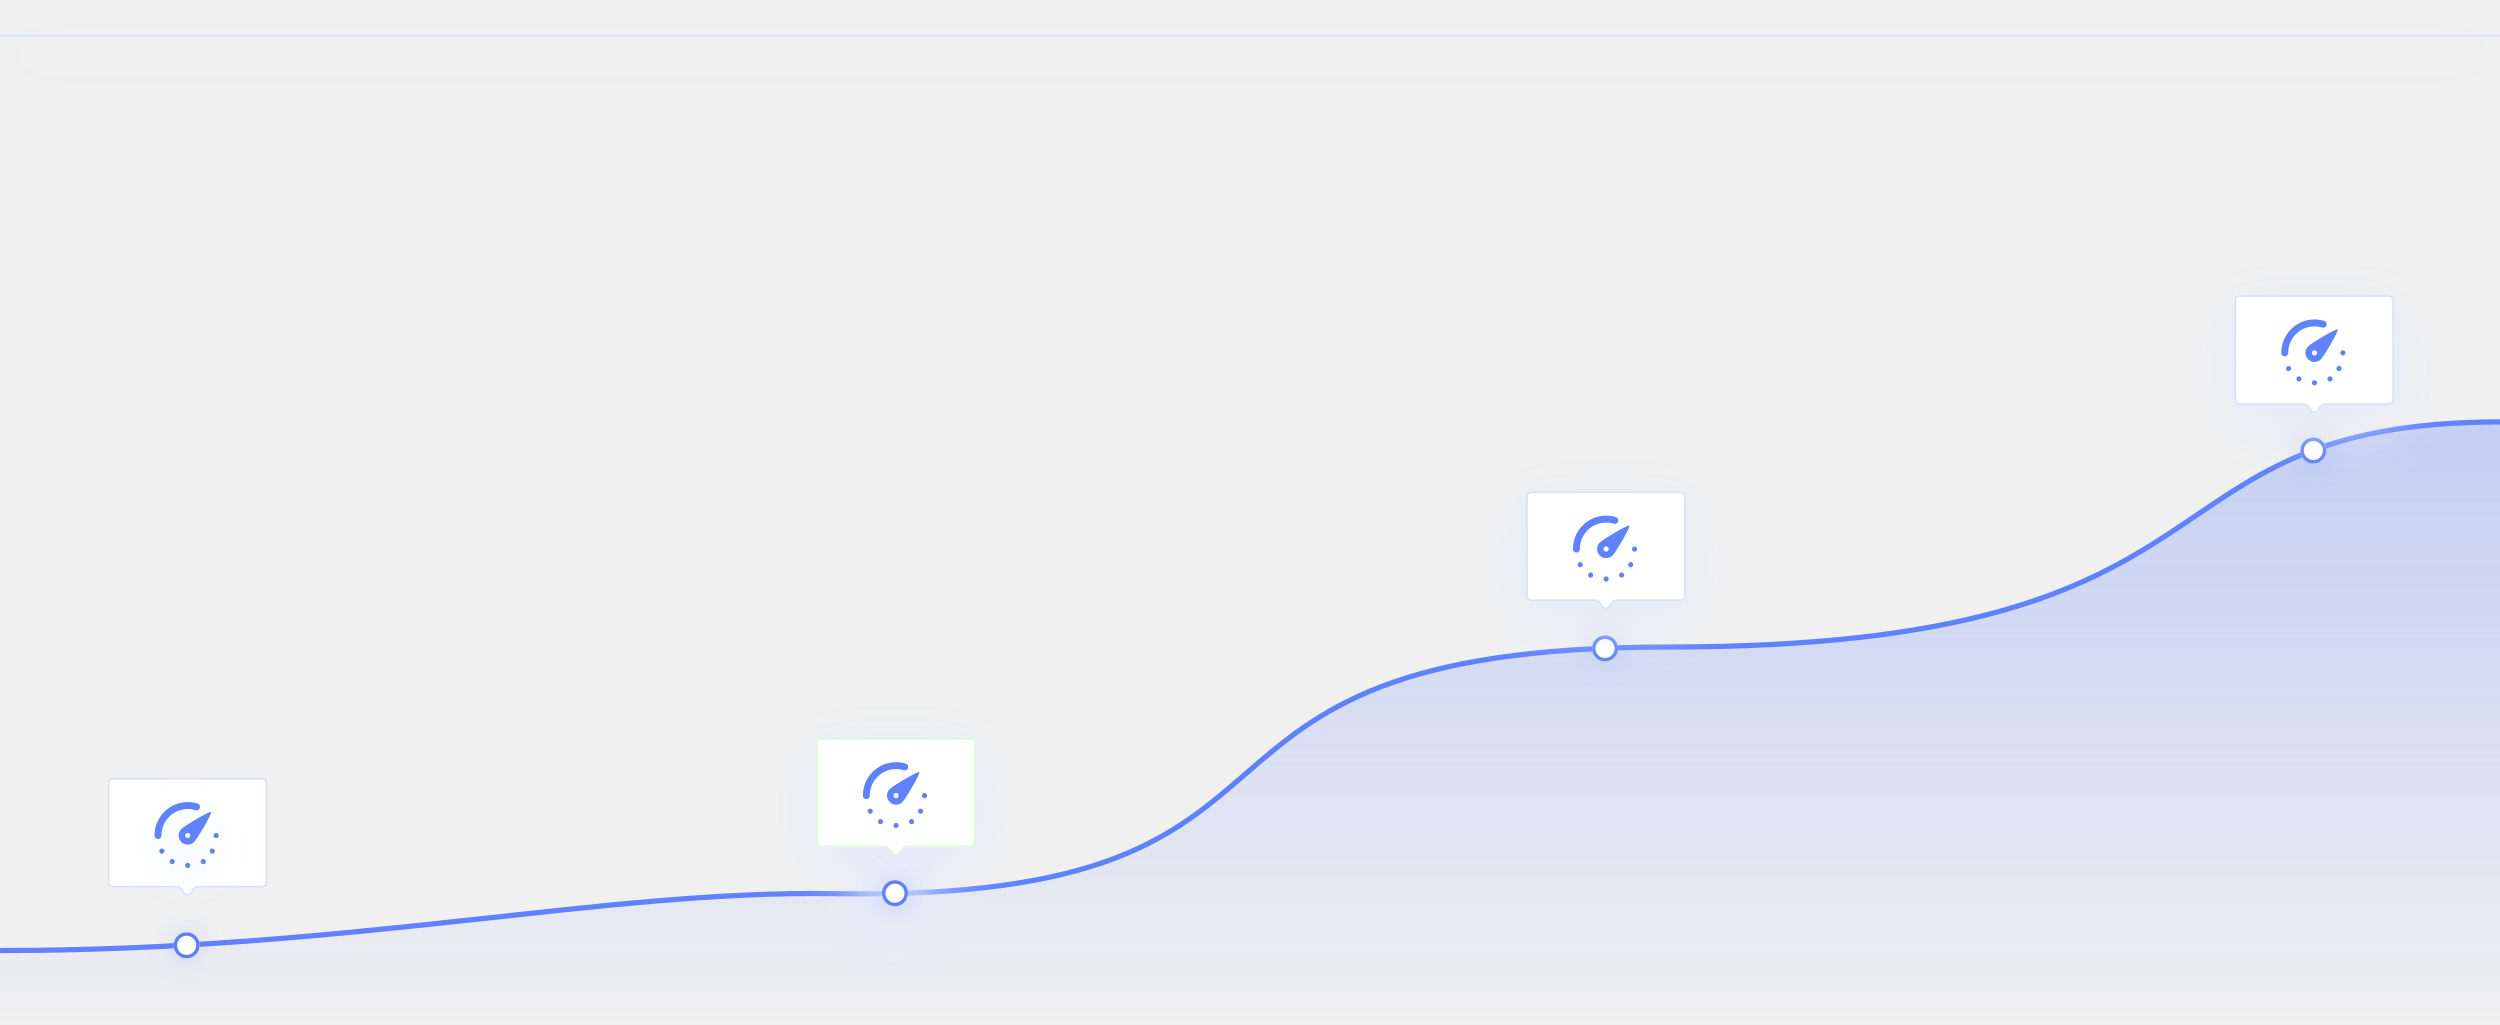
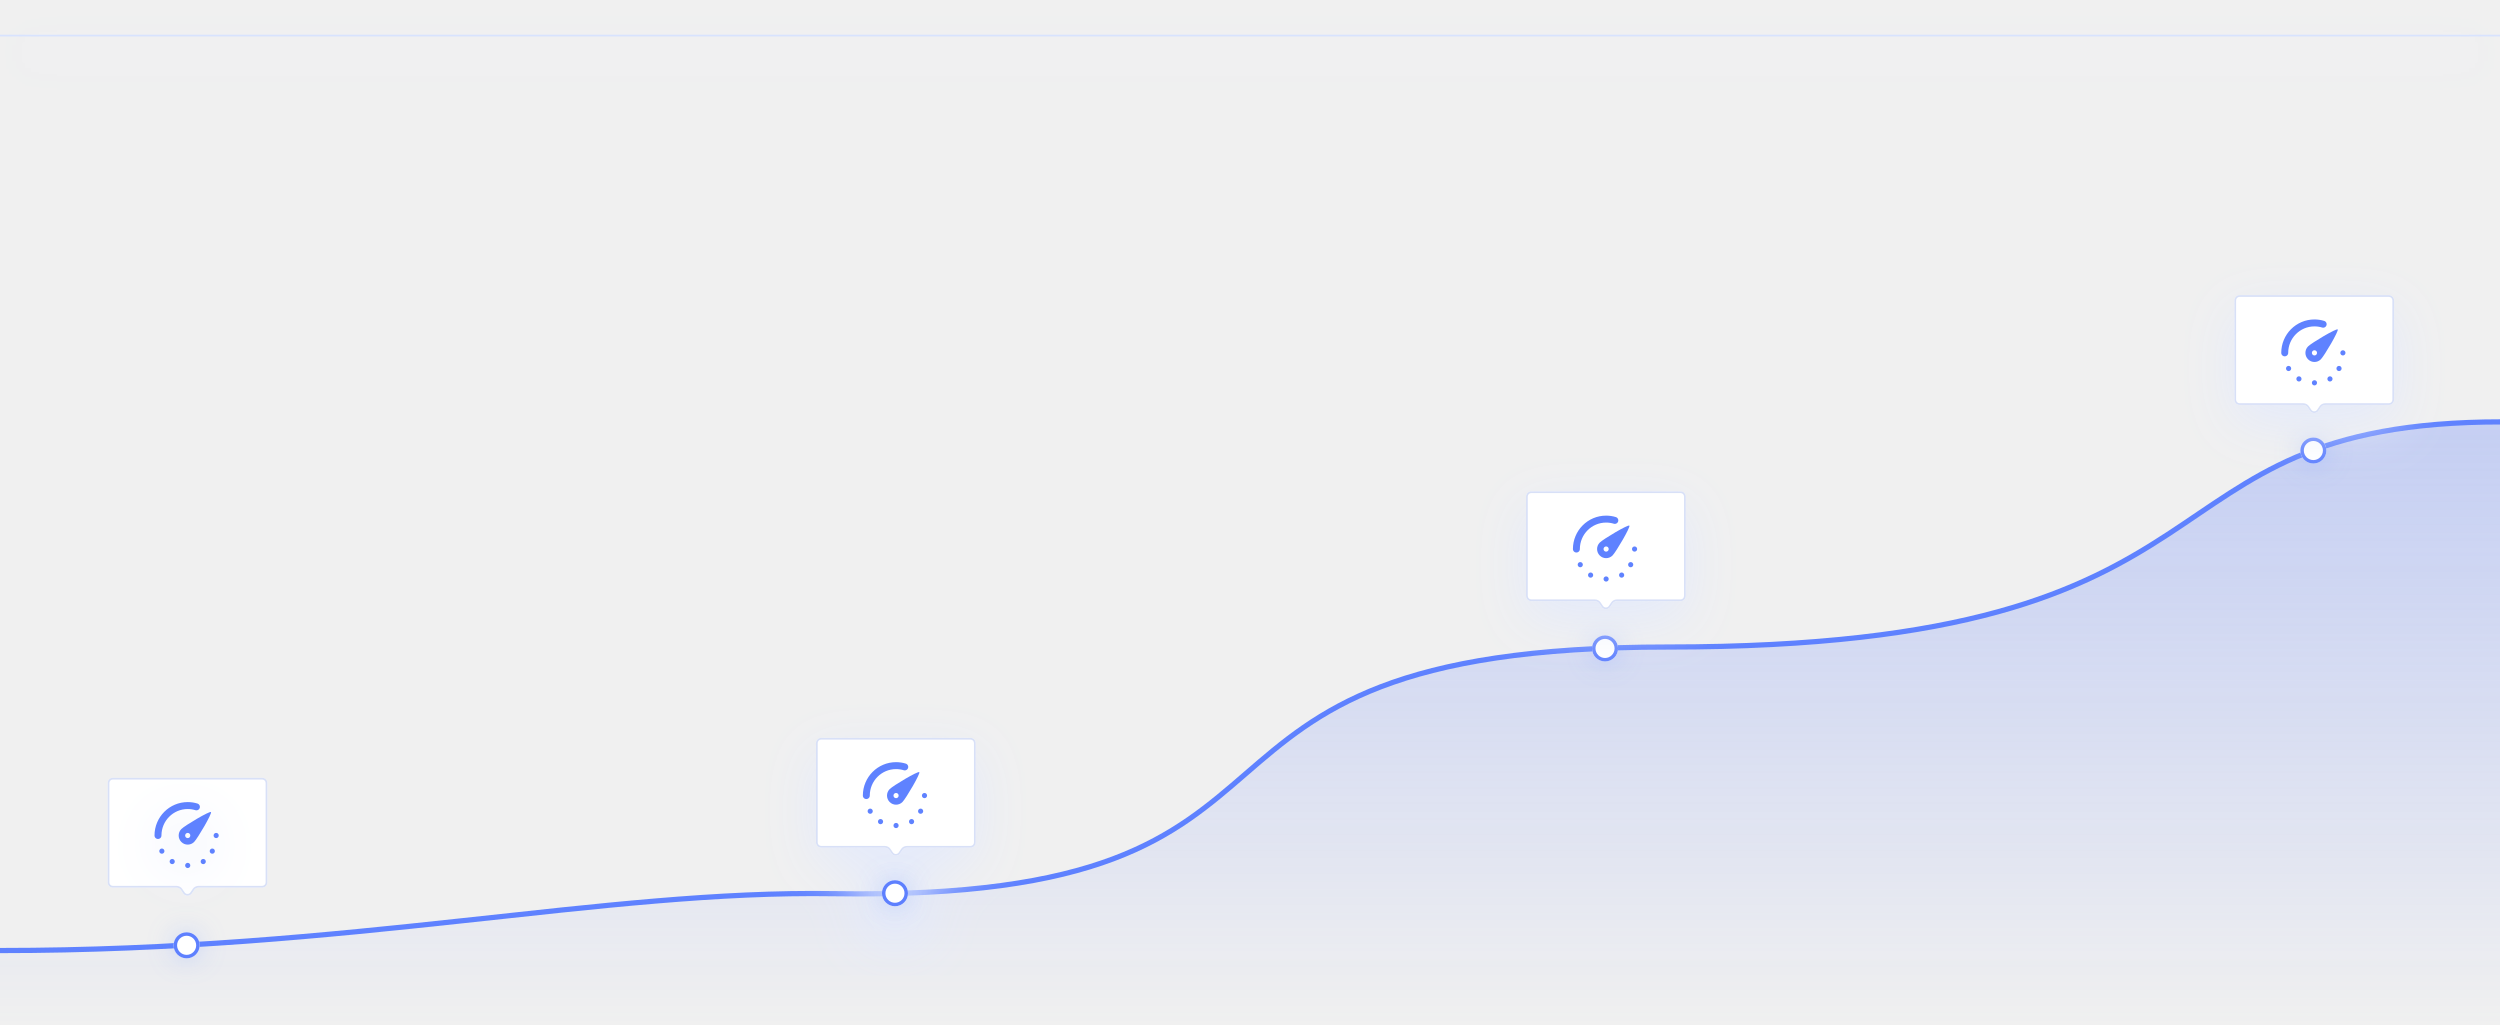
<svg xmlns="http://www.w3.org/2000/svg" width="1440" height="590" viewBox="0 0 1440 590" fill="none">
  <path d="M0 547.51C202.703 547.51 347.472 512.633 480.333 514.758C789.74 519.705 643.639 372.682 960.667 372.682C1305.86 372.682 1223.24 243 1441 243" stroke="#5F82FF" stroke-width="3" />
  <path d="M480.333 514.758C347.472 512.633 202.703 547.51 0 547.51V590H1441V243C1223.24 243 1305.86 372.682 960.667 372.682C643.639 372.682 789.74 519.705 480.333 514.758Z" fill="url(#paint0_linear_19060_2)" fill-opacity="0.4" />
  <g filter="url(#filter0_d_19060_2)">
-     <circle cx="924.5" cy="373.5" r="7.5" fill="#ffffff" />
+     <circle cx="924.5" cy="373.5" r="7.5" fill="white" />
    <circle cx="924.5" cy="373.5" r="6.5" stroke="#5E80FE" stroke-width="2" />
  </g>
  <g filter="url(#filter1_d_19060_2)">
    <circle cx="1332.5" cy="259.5" r="7.5" fill="white" />
    <circle cx="1332.5" cy="259.5" r="6.5" stroke="#5E80FE" stroke-width="2" />
  </g>
-   <mask id="path-11-inside-1_19060_2" fill="#ffffff">
+   <mask id="path-11-inside-1_19060_2" fill="white">
    <path fill-rule="evenodd" clip-rule="evenodd" d="M154 451C154 449.343 152.657 448 151 448H65C63.343 448 62 449.343 62 451V508.26C62 509.917 63.343 511.26 65 511.26H101.669C102.665 511.26 103.596 511.754 104.154 512.579L105.515 514.591C106.705 516.35 109.295 516.35 110.485 514.591L111.846 512.579C112.404 511.754 113.335 511.26 114.331 511.26H151C152.657 511.26 154 509.917 154 508.26V451Z" />
  </mask>
  <path fill-rule="evenodd" clip-rule="evenodd" d="M154 451C154 449.343 152.657 448 151 448H65C63.343 448 62 449.343 62 451V508.26C62 509.917 63.343 511.26 65 511.26H101.669C102.665 511.26 103.596 511.754 104.154 512.579L105.515 514.591C106.705 516.35 109.295 516.35 110.485 514.591L111.846 512.579C112.404 511.754 113.335 511.26 114.331 511.26H151C152.657 511.26 154 509.917 154 508.26V451Z" fill="white" />
  <path d="M111.846 512.579L111.017 512.019L111.846 512.579ZM105.515 514.591L106.343 514.031L105.515 514.591ZM110.485 514.591L111.313 515.151L110.485 514.591ZM65 449H151V447H65V449ZM63 508.26V451H61V508.26H63ZM101.669 510.26H65V512.26H101.669V510.26ZM106.343 514.031L104.983 512.019L103.326 513.14L104.687 515.151L106.343 514.031ZM111.017 512.019L109.657 514.031L111.313 515.151L112.674 513.14L111.017 512.019ZM151 510.26H114.331V512.26H151V510.26ZM153 451V508.26H155V451H153ZM151 512.26C153.209 512.26 155 510.469 155 508.26H153C153 509.365 152.105 510.26 151 510.26V512.26ZM112.674 513.14C113.046 512.59 113.667 512.26 114.331 512.26V510.26C113.003 510.26 111.761 510.919 111.017 512.019L112.674 513.14ZM104.687 515.151C106.273 517.497 109.727 517.497 111.313 515.151L109.657 514.031C108.863 515.204 107.136 515.204 106.343 514.031L104.687 515.151ZM101.669 512.26C102.333 512.26 102.954 512.59 103.326 513.14L104.983 512.019C104.239 510.919 102.997 510.26 101.669 510.26V512.26ZM61 508.26C61 510.469 62.791 512.26 65 512.26V510.26C63.895 510.26 63 509.365 63 508.26H61ZM151 449C152.105 449 153 449.895 153 451H155C155 448.791 153.209 447 151 447V449ZM65 447C62.791 447 61 448.791 61 451H63C63 449.895 63.895 449 65 449V447Z" fill="#D8E0F7" mask="url(#path-11-inside-1_19060_2)" />
  <g filter="url(#filter2_d_19060_2)">
-     <circle cx="107.5" cy="544.5" r="7.5" fill="#ffffff" />
+     <circle cx="107.5" cy="544.5" r="7.5" fill="white" />
    <circle cx="107.5" cy="544.5" r="6.5" stroke="#5E80FE" stroke-width="2" />
  </g>
  <g filter="url(#filter3_d_19060_2)">
    <line y1="20.5" x2="1440" y2="20.5" stroke="#D8E3FE" />
    <g filter="url(#filter4_d_19060_2)">
-       <circle cx="515.5" cy="514.5" r="7.5" fill="#ffffff" />
+       <circle cx="515.5" cy="514.5" r="7.5" fill="white" />
      <circle cx="515.5" cy="514.5" r="6.5" stroke="#5E80FE" stroke-width="2" />
    </g>
    <mask id="path-18-inside-2_19060_2" fill="white">
      <path fill-rule="evenodd" clip-rule="evenodd" d="M562 428C562 426.343 560.657 425 559 425H473C471.343 425 470 426.343 470 428V485.26C470 486.917 471.343 488.26 473 488.26H509.669C510.665 488.26 511.596 488.754 512.154 489.579L513.515 491.591C514.705 493.35 517.295 493.35 518.485 491.591L519.846 489.579C520.403 488.754 521.335 488.26 522.331 488.26H559C560.657 488.26 562 486.917 562 485.26V428Z" />
    </mask>
-     <path fill-rule="evenodd" clip-rule="evenodd" d="M562 428C562 426.343 560.657 425 559 425H473C471.343 425 470 426.343 470 428V485.26C470 486.917 471.343 488.26 473 488.26H509.669C510.665 488.26 511.596 488.754 512.154 489.579L513.515 491.591C514.705 493.35 517.295 493.35 518.485 491.591L519.846 489.579C520.403 488.754 521.335 488.26 522.331 488.26H559C560.657 488.26 562 486.917 562 485.26V428Z" fill="#ffffff" />
-     <path d="M519.846 489.579L519.017 489.019L519.846 489.579ZM513.515 491.591L514.343 491.031L513.515 491.591ZM512.154 489.579L511.326 490.14L512.154 489.579ZM473 426H559V424H473V426ZM471 485.26V428H469V485.26H471ZM509.669 487.26H473V489.26H509.669V487.26ZM514.343 491.031L512.983 489.019L511.326 490.14L512.687 492.151L514.343 491.031ZM519.017 489.019L517.657 491.031L519.313 492.151L520.674 490.14L519.017 489.019ZM559 487.26H522.331V489.26H559V487.26ZM561 428V485.26H563V428H561ZM559 489.26C561.209 489.26 563 487.469 563 485.26H561C561 486.365 560.105 487.26 559 487.26V489.26ZM520.674 490.14C521.046 489.59 521.667 489.26 522.331 489.26V487.26C521.003 487.26 519.761 487.919 519.017 489.019L520.674 490.14ZM512.687 492.151C514.273 494.497 517.727 494.497 519.313 492.151L517.657 491.031C516.864 492.204 515.136 492.204 514.343 491.031L512.687 492.151ZM509.669 489.26C510.333 489.26 510.954 489.59 511.326 490.14L512.983 489.019C512.239 487.919 510.997 487.26 509.669 487.26V489.26ZM469 485.26C469 487.469 470.791 489.26 473 489.26V487.26C471.895 487.26 471 486.365 471 485.26H469ZM559 426C560.105 426 561 426.895 561 428H563C563 425.791 561.209 424 559 424V426ZM473 424C470.791 424 469 425.791 469 428H471C471 426.895 471.895 426 473 426V424Z" fill="#d8f7db" mask="url(#path-18-inside-2_19060_2)" />
+     <path fill-rule="evenodd" clip-rule="evenodd" d="M562 428C562 426.343 560.657 425 559 425H473C471.343 425 470 426.343 470 428V485.26C470 486.917 471.343 488.26 473 488.26H509.669C510.665 488.26 511.596 488.754 512.154 489.579L513.515 491.591C514.705 493.35 517.295 493.35 518.485 491.591L519.846 489.579C520.403 488.754 521.335 488.26 522.331 488.26H559C560.657 488.26 562 486.917 562 485.26V428Z" fill="white" />
+     <path d="M519.846 489.579L519.017 489.019L519.846 489.579ZM513.515 491.591L514.343 491.031L513.515 491.591ZM512.154 489.579L511.326 490.14L512.154 489.579ZM473 426H559V424H473V426ZM471 485.26V428H469V485.26H471ZM509.669 487.26H473V489.26H509.669V487.26ZM514.343 491.031L512.983 489.019L511.326 490.14L512.687 492.151L514.343 491.031ZM519.017 489.019L517.657 491.031L519.313 492.151L520.674 490.14L519.017 489.019ZM559 487.26H522.331V489.26H559V487.26ZM561 428V485.26H563V428H561ZM559 489.26C561.209 489.26 563 487.469 563 485.26H561C561 486.365 560.105 487.26 559 487.26V489.26ZM520.674 490.14C521.046 489.59 521.667 489.26 522.331 489.26V487.26C521.003 487.26 519.761 487.919 519.017 489.019L520.674 490.14ZM512.687 492.151C514.273 494.497 517.727 494.497 519.313 492.151L517.657 491.031C516.864 492.204 515.136 492.204 514.343 491.031L512.687 492.151ZM509.669 489.26C510.333 489.26 510.954 489.59 511.326 490.14L512.983 489.019C512.239 487.919 510.997 487.26 509.669 487.26V489.26ZM469 485.26C469 487.469 470.791 489.26 473 489.26V487.26C471.895 487.26 471 486.365 471 485.26H469ZM559 426C560.105 426 561 426.895 561 428H563C563 425.791 561.209 424 559 424V426ZM473 424C470.791 424 469 425.791 469 428H471C471 426.895 471.895 426 473 426V424Z" fill="#D8E0F7" mask="url(#path-18-inside-2_19060_2)" />
    <path d="M499 458.25C499 448.723 506.668 441 516.128 441C517.871 441 519.554 441.262 521.139 441.75" stroke="#5F82FF" stroke-width="4" stroke-linecap="round" stroke-linejoin="round" />
    <path fill-rule="evenodd" clip-rule="evenodd" d="M512.442 461.962C514.477 464.013 517.778 464.013 519.814 461.962C521.849 459.912 530.276 445.5 529.532 444.75C528.787 444 514.477 452.487 512.442 454.538C510.406 456.588 510.406 459.912 512.442 461.962ZM516.127 459.75C516.95 459.75 517.617 459.078 517.617 458.25C517.617 457.422 516.95 456.75 516.127 456.75C515.305 456.75 514.638 457.422 514.638 458.25C514.638 459.078 515.305 459.75 516.127 459.75Z" fill="#5F82FF" />
    <ellipse cx="501.234" cy="467.25" rx="1.489" ry="1.5" fill="#5F82FF" />
    <ellipse cx="507.191" cy="473.25" rx="1.489" ry="1.5" fill="#5F82FF" />
    <ellipse cx="516.128" cy="475.5" rx="1.489" ry="1.5" fill="#5F82FF" />
    <ellipse cx="525.064" cy="473.25" rx="1.489" ry="1.5" fill="#5F82FF" />
    <ellipse cx="530.277" cy="467.25" rx="1.489" ry="1.5" fill="#5F82FF" />
    <ellipse cx="532.511" cy="458.25" rx="1.489" ry="1.5" fill="#5F82FF" />
    <path d="M91 481.25C91 471.723 98.668 464 108.128 464C109.871 464 111.554 464.262 113.139 464.75" stroke="#5F82FF" stroke-width="4" stroke-linecap="round" stroke-linejoin="round" />
    <path fill-rule="evenodd" clip-rule="evenodd" d="M104.442 484.962C106.477 487.013 109.778 487.013 111.814 484.962C113.849 482.912 122.276 468.5 121.532 467.75C120.787 467 106.477 475.487 104.442 477.538C102.406 479.588 102.406 482.912 104.442 484.962ZM108.128 482.75C108.95 482.75 109.617 482.078 109.617 481.25C109.617 480.422 108.95 479.75 108.128 479.75C107.305 479.75 106.638 480.422 106.638 481.25C106.638 482.078 107.305 482.75 108.128 482.75Z" fill="#5F82FF" />
    <ellipse cx="93.234" cy="490.25" rx="1.489" ry="1.5" fill="#5F82FF" />
    <ellipse cx="99.192" cy="496.25" rx="1.489" ry="1.5" fill="#5F82FF" />
    <ellipse cx="108.128" cy="498.5" rx="1.489" ry="1.5" fill="#5F82FF" />
    <ellipse cx="117.064" cy="496.25" rx="1.489" ry="1.5" fill="#5F82FF" />
    <ellipse cx="122.277" cy="490.25" rx="1.489" ry="1.5" fill="#5F82FF" />
    <ellipse cx="124.511" cy="481.25" rx="1.489" ry="1.5" fill="#5F82FF" />
    <mask id="path-36-inside-3_19060_2" fill="white">
      <path fill-rule="evenodd" clip-rule="evenodd" d="M971 286C971 284.343 969.657 283 968 283H882C880.343 283 879 284.343 879 286V343.26C879 344.917 880.343 346.26 882 346.26H918.669C919.665 346.26 920.596 346.754 921.154 347.579L922.515 349.591C923.705 351.35 926.295 351.35 927.485 349.591L928.846 347.579C929.404 346.754 930.335 346.26 931.331 346.26H968C969.657 346.26 971 344.917 971 343.26V286Z" />
    </mask>
    <path fill-rule="evenodd" clip-rule="evenodd" d="M971 286C971 284.343 969.657 283 968 283H882C880.343 283 879 284.343 879 286V343.26C879 344.917 880.343 346.26 882 346.26H918.669C919.665 346.26 920.596 346.754 921.154 347.579L922.515 349.591C923.705 351.35 926.295 351.35 927.485 349.591L928.846 347.579C929.404 346.754 930.335 346.26 931.331 346.26H968C969.657 346.26 971 344.917 971 343.26V286Z" fill="white" />
    <path d="M928.846 347.579L928.017 347.019L928.846 347.579ZM922.515 349.591L923.343 349.031L922.515 349.591ZM927.485 349.591L928.313 350.151L927.485 349.591ZM882 284H968V282H882V284ZM880 343.26V286H878V343.26H880ZM918.669 345.26H882V347.26H918.669V345.26ZM923.343 349.031L921.983 347.019L920.326 348.14L921.687 350.151L923.343 349.031ZM928.017 347.019L926.657 349.031L928.313 350.151L929.674 348.14L928.017 347.019ZM968 345.26H931.331V347.26H968V345.26ZM970 286V343.26H972V286H970ZM968 347.26C970.209 347.26 972 345.469 972 343.26H970C970 344.365 969.105 345.26 968 345.26V347.26ZM929.674 348.14C930.046 347.59 930.667 347.26 931.331 347.26V345.26C930.003 345.26 928.761 345.919 928.017 347.019L929.674 348.14ZM921.687 350.151C923.273 352.497 926.727 352.497 928.313 350.151L926.657 349.031C925.863 350.204 924.136 350.204 923.343 349.031L921.687 350.151ZM918.669 347.26C919.333 347.26 919.954 347.59 920.326 348.14L921.983 347.019C921.239 345.919 919.997 345.26 918.669 345.26V347.26ZM878 343.26C878 345.469 879.791 347.26 882 347.26V345.26C880.895 345.26 880 344.365 880 343.26H878ZM968 284C969.105 284 970 284.895 970 286H972C972 283.791 970.209 282 968 282V284ZM882 282C879.791 282 878 283.791 878 286H880C880 284.895 880.895 284 882 284V282Z" fill="#D8E0F7" mask="url(#path-36-inside-3_19060_2)" />
    <path d="M908 316.25C908 306.723 915.668 299 925.128 299C926.871 299 928.554 299.262 930.139 299.75" stroke="#5F82FF" stroke-width="4" stroke-linecap="round" stroke-linejoin="round" />
    <path fill-rule="evenodd" clip-rule="evenodd" d="M921.442 319.962C923.477 322.013 926.778 322.013 928.814 319.962C930.849 317.912 939.276 303.5 938.532 302.75C937.787 302 923.477 310.487 921.442 312.538C919.406 314.588 919.406 317.912 921.442 319.962ZM925.128 317.75C925.95 317.75 926.617 317.078 926.617 316.25C926.617 315.422 925.95 314.75 925.128 314.75C924.305 314.75 923.638 315.422 923.638 316.25C923.638 317.078 924.305 317.75 925.128 317.75Z" fill="#5F82FF" />
    <ellipse cx="910.234" cy="325.25" rx="1.489" ry="1.5" fill="#5F82FF" />
    <ellipse cx="916.192" cy="331.25" rx="1.489" ry="1.5" fill="#5F82FF" />
    <ellipse cx="925.128" cy="333.5" rx="1.489" ry="1.5" fill="#5F82FF" />
    <ellipse cx="934.064" cy="331.25" rx="1.489" ry="1.5" fill="#5F82FF" />
    <ellipse cx="939.277" cy="325.25" rx="1.489" ry="1.5" fill="#5F82FF" />
    <ellipse cx="941.511" cy="316.25" rx="1.489" ry="1.5" fill="#5F82FF" />
    <mask id="path-46-inside-4_19060_2" fill="white">
      <path fill-rule="evenodd" clip-rule="evenodd" d="M1379 173C1379 171.343 1377.66 170 1376 170H1290C1288.34 170 1287 171.343 1287 173V230.26C1287 231.917 1288.34 233.26 1290 233.26H1326.67C1327.67 233.26 1328.6 233.754 1329.15 234.579L1330.51 236.591C1331.7 238.35 1334.3 238.35 1335.48 236.591L1336.85 234.579C1337.4 233.754 1338.33 233.26 1339.33 233.26H1376C1377.66 233.26 1379 231.917 1379 230.26V173Z" />
    </mask>
    <path fill-rule="evenodd" clip-rule="evenodd" d="M1379 173C1379 171.343 1377.66 170 1376 170H1290C1288.34 170 1287 171.343 1287 173V230.26C1287 231.917 1288.34 233.26 1290 233.26H1326.67C1327.67 233.26 1328.6 233.754 1329.15 234.579L1330.51 236.591C1331.7 238.35 1334.3 238.35 1335.48 236.591L1336.85 234.579C1337.4 233.754 1338.33 233.26 1339.33 233.26H1376C1377.66 233.26 1379 231.917 1379 230.26V173Z" fill="white" />
    <path d="M1336.85 234.579L1336.02 234.019L1336.85 234.579ZM1330.51 236.591L1331.34 236.031L1330.51 236.591ZM1335.48 236.591L1336.31 237.151L1335.48 236.591ZM1290 171H1376V169H1290V171ZM1288 230.26V173H1286V230.26H1288ZM1326.67 232.26H1290V234.26H1326.67V232.26ZM1331.34 236.031L1329.98 234.019L1328.33 235.14L1329.69 237.151L1331.34 236.031ZM1336.02 234.019L1334.66 236.031L1336.31 237.151L1337.67 235.14L1336.02 234.019ZM1376 232.26H1339.33V234.26H1376V232.26ZM1378 173V230.26H1380V173H1378ZM1376 234.26C1378.21 234.26 1380 232.469 1380 230.26H1378C1378 231.365 1377.1 232.26 1376 232.26V234.26ZM1337.67 235.14C1338.05 234.59 1338.67 234.26 1339.33 234.26V232.26C1338 232.26 1336.76 232.919 1336.02 234.019L1337.67 235.14ZM1329.69 237.151C1331.27 239.497 1334.73 239.497 1336.31 237.151L1334.66 236.031C1333.86 237.204 1332.14 237.204 1331.34 236.031L1329.69 237.151ZM1326.67 234.26C1327.33 234.26 1327.95 234.59 1328.33 235.14L1329.98 234.019C1329.24 232.919 1328 232.26 1326.67 232.26V234.26ZM1286 230.26C1286 232.469 1287.79 234.26 1290 234.26V232.26C1288.9 232.26 1288 231.365 1288 230.26H1286ZM1376 171C1377.1 171 1378 171.895 1378 173H1380C1380 170.791 1378.21 169 1376 169V171ZM1290 169C1287.79 169 1286 170.791 1286 173H1288C1288 171.895 1288.9 171 1290 171V169Z" fill="#D8E0F7" mask="url(#path-46-inside-4_19060_2)" />
    <path d="M1316 203.25C1316 193.723 1323.67 186 1333.13 186C1334.87 186 1336.55 186.262 1338.14 186.75" stroke="#5F82FF" stroke-width="4" stroke-linecap="round" stroke-linejoin="round" />
    <path fill-rule="evenodd" clip-rule="evenodd" d="M1329.44 206.962C1331.48 209.013 1334.78 209.013 1336.81 206.962C1338.85 204.912 1347.28 190.5 1346.53 189.75C1345.79 189 1331.48 197.487 1329.44 199.538C1327.41 201.588 1327.41 204.912 1329.44 206.962ZM1333.13 204.75C1333.95 204.75 1334.62 204.078 1334.62 203.25C1334.62 202.422 1333.95 201.75 1333.13 201.75C1332.3 201.75 1331.64 202.422 1331.64 203.25C1331.64 204.078 1332.3 204.75 1333.13 204.75Z" fill="#5F82FF" />
    <ellipse cx="1318.23" cy="212.25" rx="1.489" ry="1.5" fill="#5F82FF" />
    <ellipse cx="1324.19" cy="218.25" rx="1.489" ry="1.5" fill="#5F82FF" />
    <ellipse cx="1333.13" cy="220.5" rx="1.489" ry="1.5" fill="#5F82FF" />
    <ellipse cx="1342.06" cy="218.25" rx="1.489" ry="1.5" fill="#5F82FF" />
    <ellipse cx="1347.28" cy="212.25" rx="1.489" ry="1.5" fill="#5F82FF" />
    <ellipse cx="1349.51" cy="203.25" rx="1.489" ry="1.5" fill="#5F82FF" />
  </g>
  <defs>
    <filter id="filter0_d_19060_2" x="902" y="351" width="45" height="45" filterUnits="userSpaceOnUse" color-interpolation-filters="sRGB">
      <feFlood flood-opacity="0" result="BackgroundImageFix" />
      <feColorMatrix in="SourceAlpha" type="matrix" values="0 0 0 0 0 0 0 0 0 0 0 0 0 0 0 0 0 0 127 0" result="hardAlpha" />
      <feOffset />
      <feGaussianBlur stdDeviation="7.5" />
      <feColorMatrix type="matrix" values="0 0 0 0 0.323 0 0 0 0 0.513 0 0 0 0 1 0 0 0 0.25 0" />
      <feBlend mode="normal" in2="BackgroundImageFix" result="effect1_dropShadow_19060_2" />
      <feBlend mode="normal" in="SourceGraphic" in2="effect1_dropShadow_19060_2" result="shape" />
    </filter>
    <filter id="filter1_d_19060_2" x="1310" y="237" width="45" height="45" filterUnits="userSpaceOnUse" color-interpolation-filters="sRGB">
      <feFlood flood-opacity="0" result="BackgroundImageFix" />
      <feColorMatrix in="SourceAlpha" type="matrix" values="0 0 0 0 0 0 0 0 0 0 0 0 0 0 0 0 0 0 127 0" result="hardAlpha" />
      <feOffset />
      <feGaussianBlur stdDeviation="7.5" />
      <feColorMatrix type="matrix" values="0 0 0 0 0.323 0 0 0 0 0.513 0 0 0 0 1 0 0 0 0.25 0" />
      <feBlend mode="normal" in2="BackgroundImageFix" result="effect1_dropShadow_19060_2" />
      <feBlend mode="normal" in="SourceGraphic" in2="effect1_dropShadow_19060_2" result="shape" />
    </filter>
    <filter id="filter2_d_19060_2" x="85" y="522" width="45" height="45" filterUnits="userSpaceOnUse" color-interpolation-filters="sRGB">
      <feFlood flood-opacity="0" result="BackgroundImageFix" />
      <feColorMatrix in="SourceAlpha" type="matrix" values="0 0 0 0 0 0 0 0 0 0 0 0 0 0 0 0 0 0 127 0" result="hardAlpha" />
      <feOffset />
      <feGaussianBlur stdDeviation="7.5" />
      <feColorMatrix type="matrix" values="0 0 0 0 0.323 0 0 0 0 0.513 0 0 0 0 1 0 0 0 0.25 0" />
      <feBlend mode="normal" in2="BackgroundImageFix" result="effect1_dropShadow_19060_2" />
      <feBlend mode="normal" in="SourceGraphic" in2="effect1_dropShadow_19060_2" result="shape" />
    </filter>
    <filter id="filter3_d_19060_2" x="-30" y="0" width="1500" height="562" filterUnits="userSpaceOnUse" color-interpolation-filters="sRGB">
      <feFlood flood-opacity="0" result="BackgroundImageFix" />
      <feColorMatrix in="SourceAlpha" type="matrix" values="0 0 0 0 0 0 0 0 0 0 0 0 0 0 0 0 0 0 127 0" result="hardAlpha" />
      <feOffset dy="10" />
      <feGaussianBlur stdDeviation="15" />
      <feColorMatrix type="matrix" values="0 0 0 0 0.894 0 0 0 0 0.918 0 0 0 0 0.985 0 0 0 1 0" />
      <feBlend mode="normal" in2="BackgroundImageFix" result="effect1_dropShadow_19060_2" />
      <feBlend mode="normal" in="SourceGraphic" in2="effect1_dropShadow_19060_2" result="shape" />
    </filter>
    <filter id="filter4_d_19060_2" x="493" y="492" width="45" height="45" filterUnits="userSpaceOnUse" color-interpolation-filters="sRGB">
      <feFlood flood-opacity="0" result="BackgroundImageFix" />
      <feColorMatrix in="SourceAlpha" type="matrix" values="0 0 0 0 0 0 0 0 0 0 0 0 0 0 0 0 0 0 127 0" result="hardAlpha" />
      <feOffset />
      <feGaussianBlur stdDeviation="7.5" />
      <feColorMatrix type="matrix" values="0 0 0 0 0.323 0 0 0 0 0.513 0 0 0 0 1 0 0 0 0.25 0" />
      <feBlend mode="normal" in2="BackgroundImageFix" result="effect1_dropShadow_19060_2" />
      <feBlend mode="normal" in="SourceGraphic" in2="effect1_dropShadow_19060_2" result="shape" />
    </filter>
    <linearGradient id="paint0_linear_19060_2" x1="278.466" y1="590.443" x2="278.466" y2="135.005" gradientUnits="userSpaceOnUse">
      <stop stop-color="#4B71FF" stop-opacity="0" />
      <stop offset="1" stop-color="#6B89F8" />
    </linearGradient>
  </defs>
</svg>
